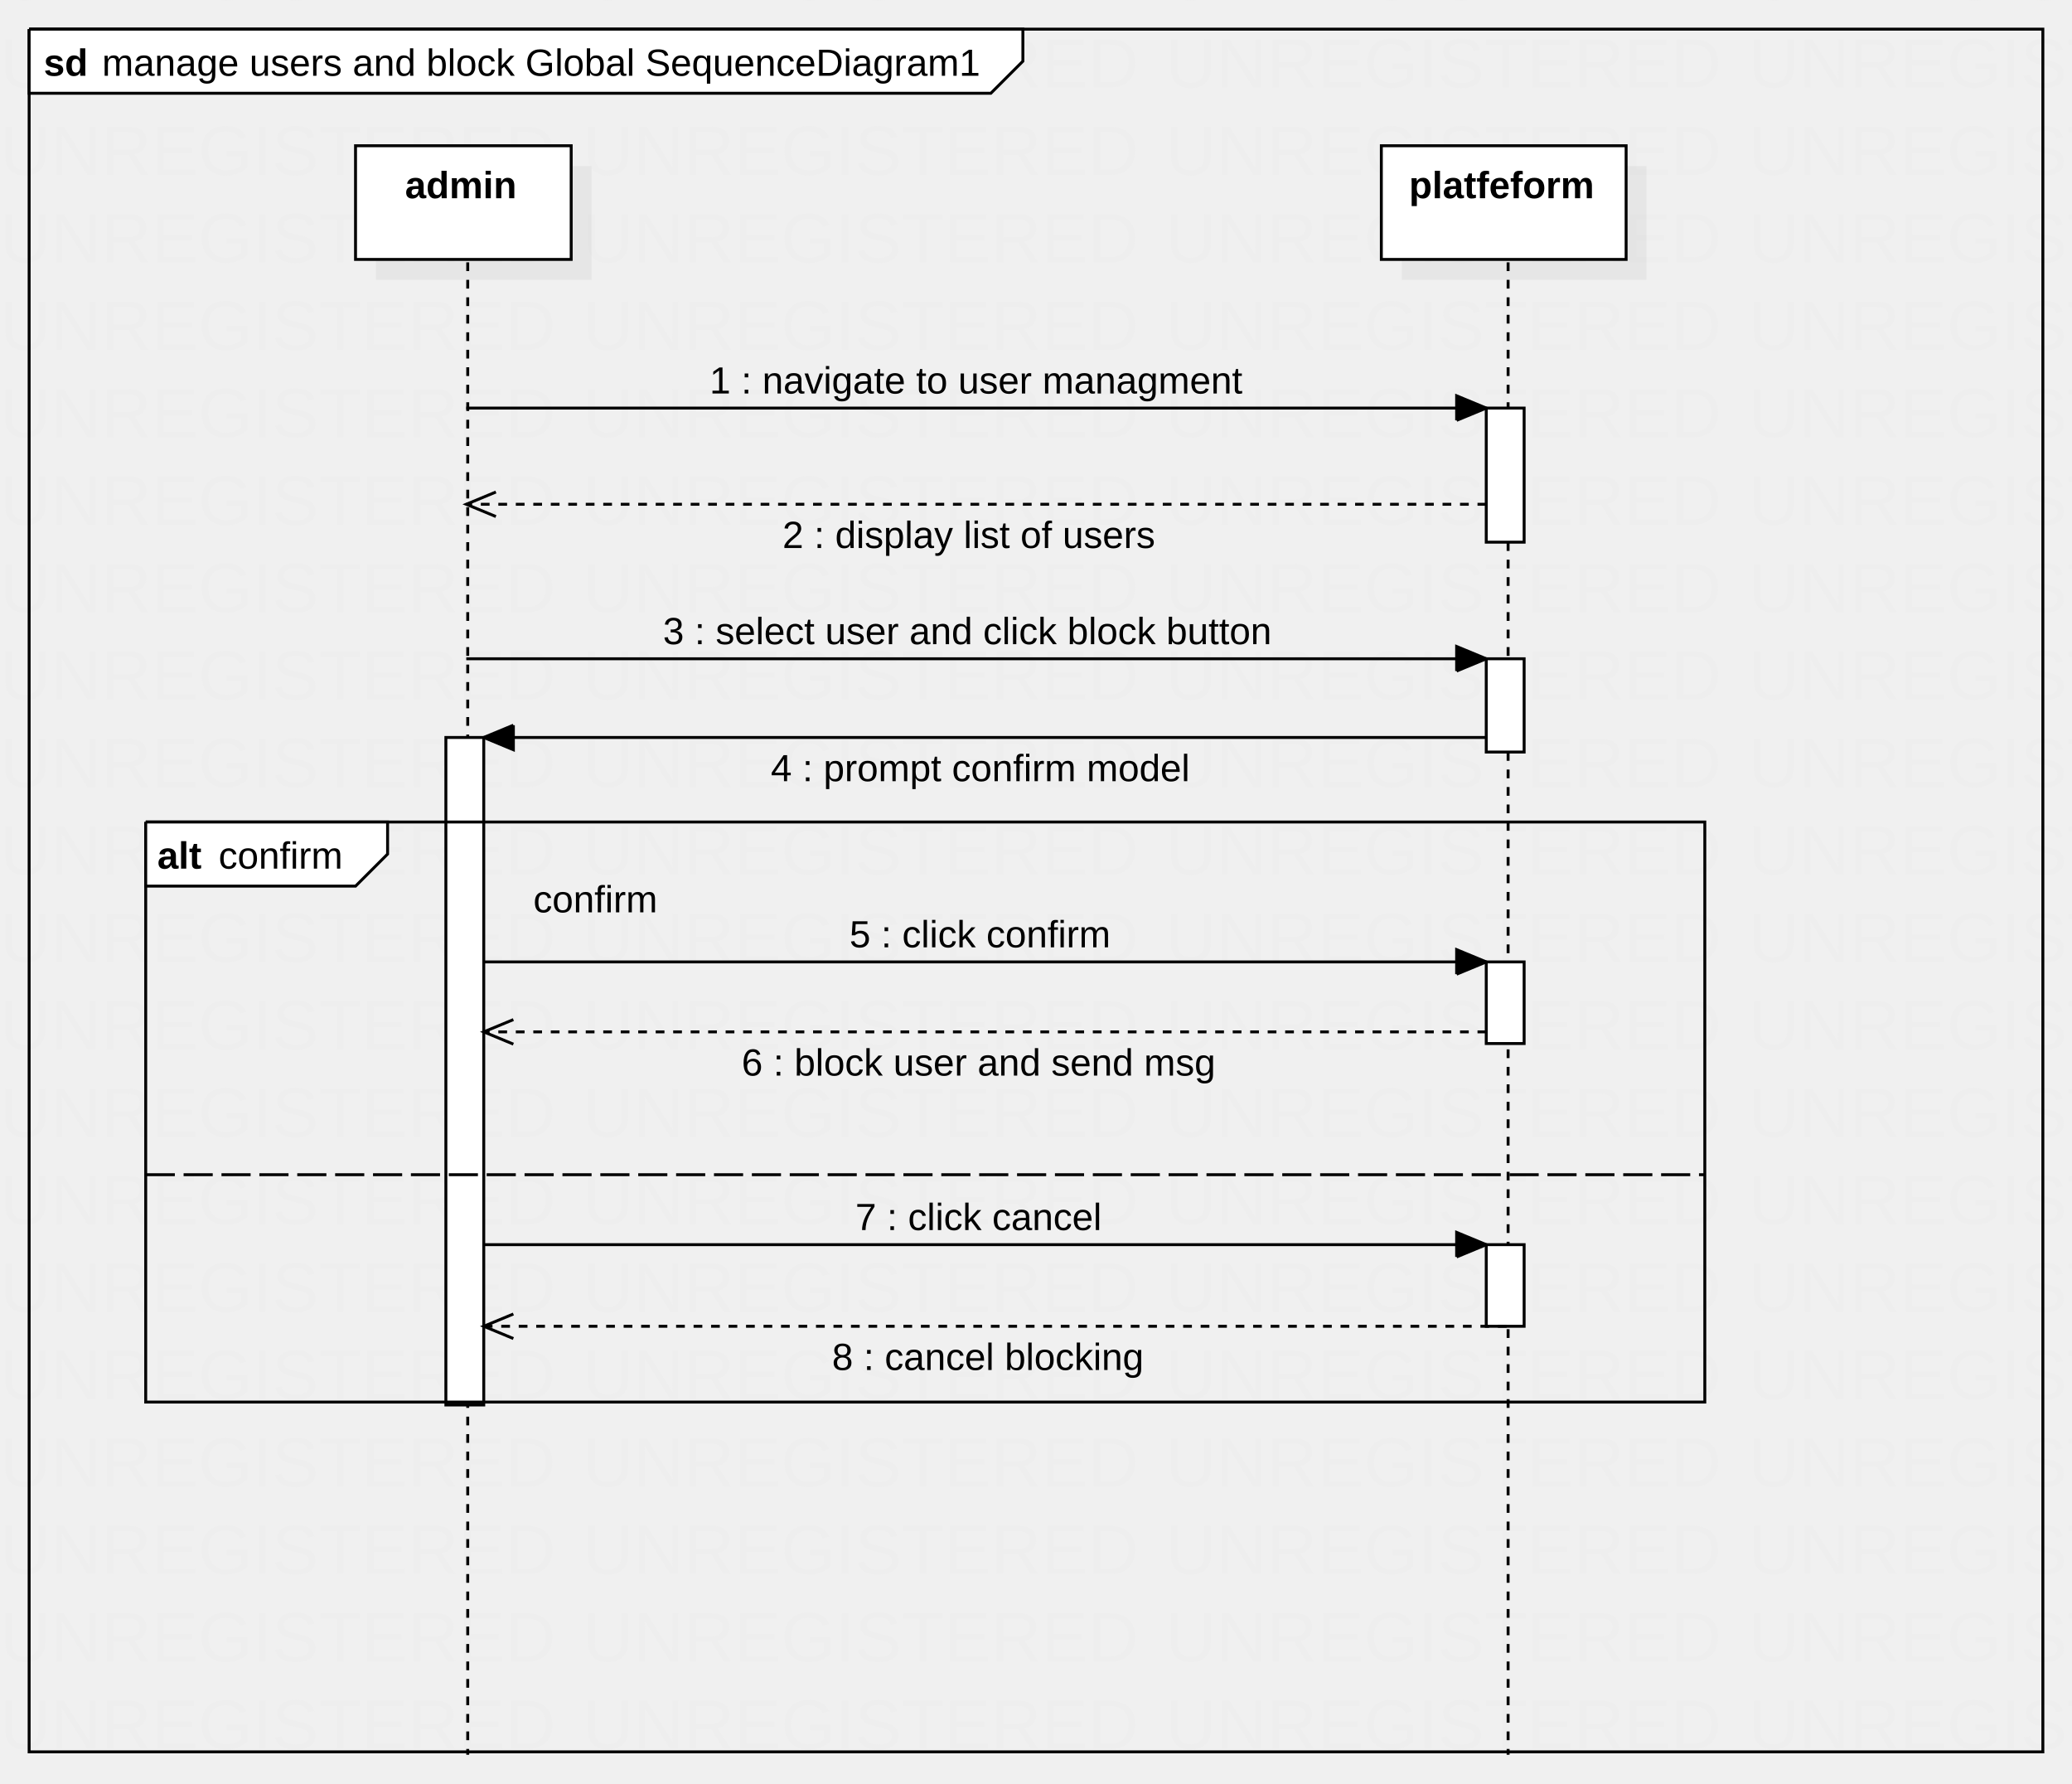
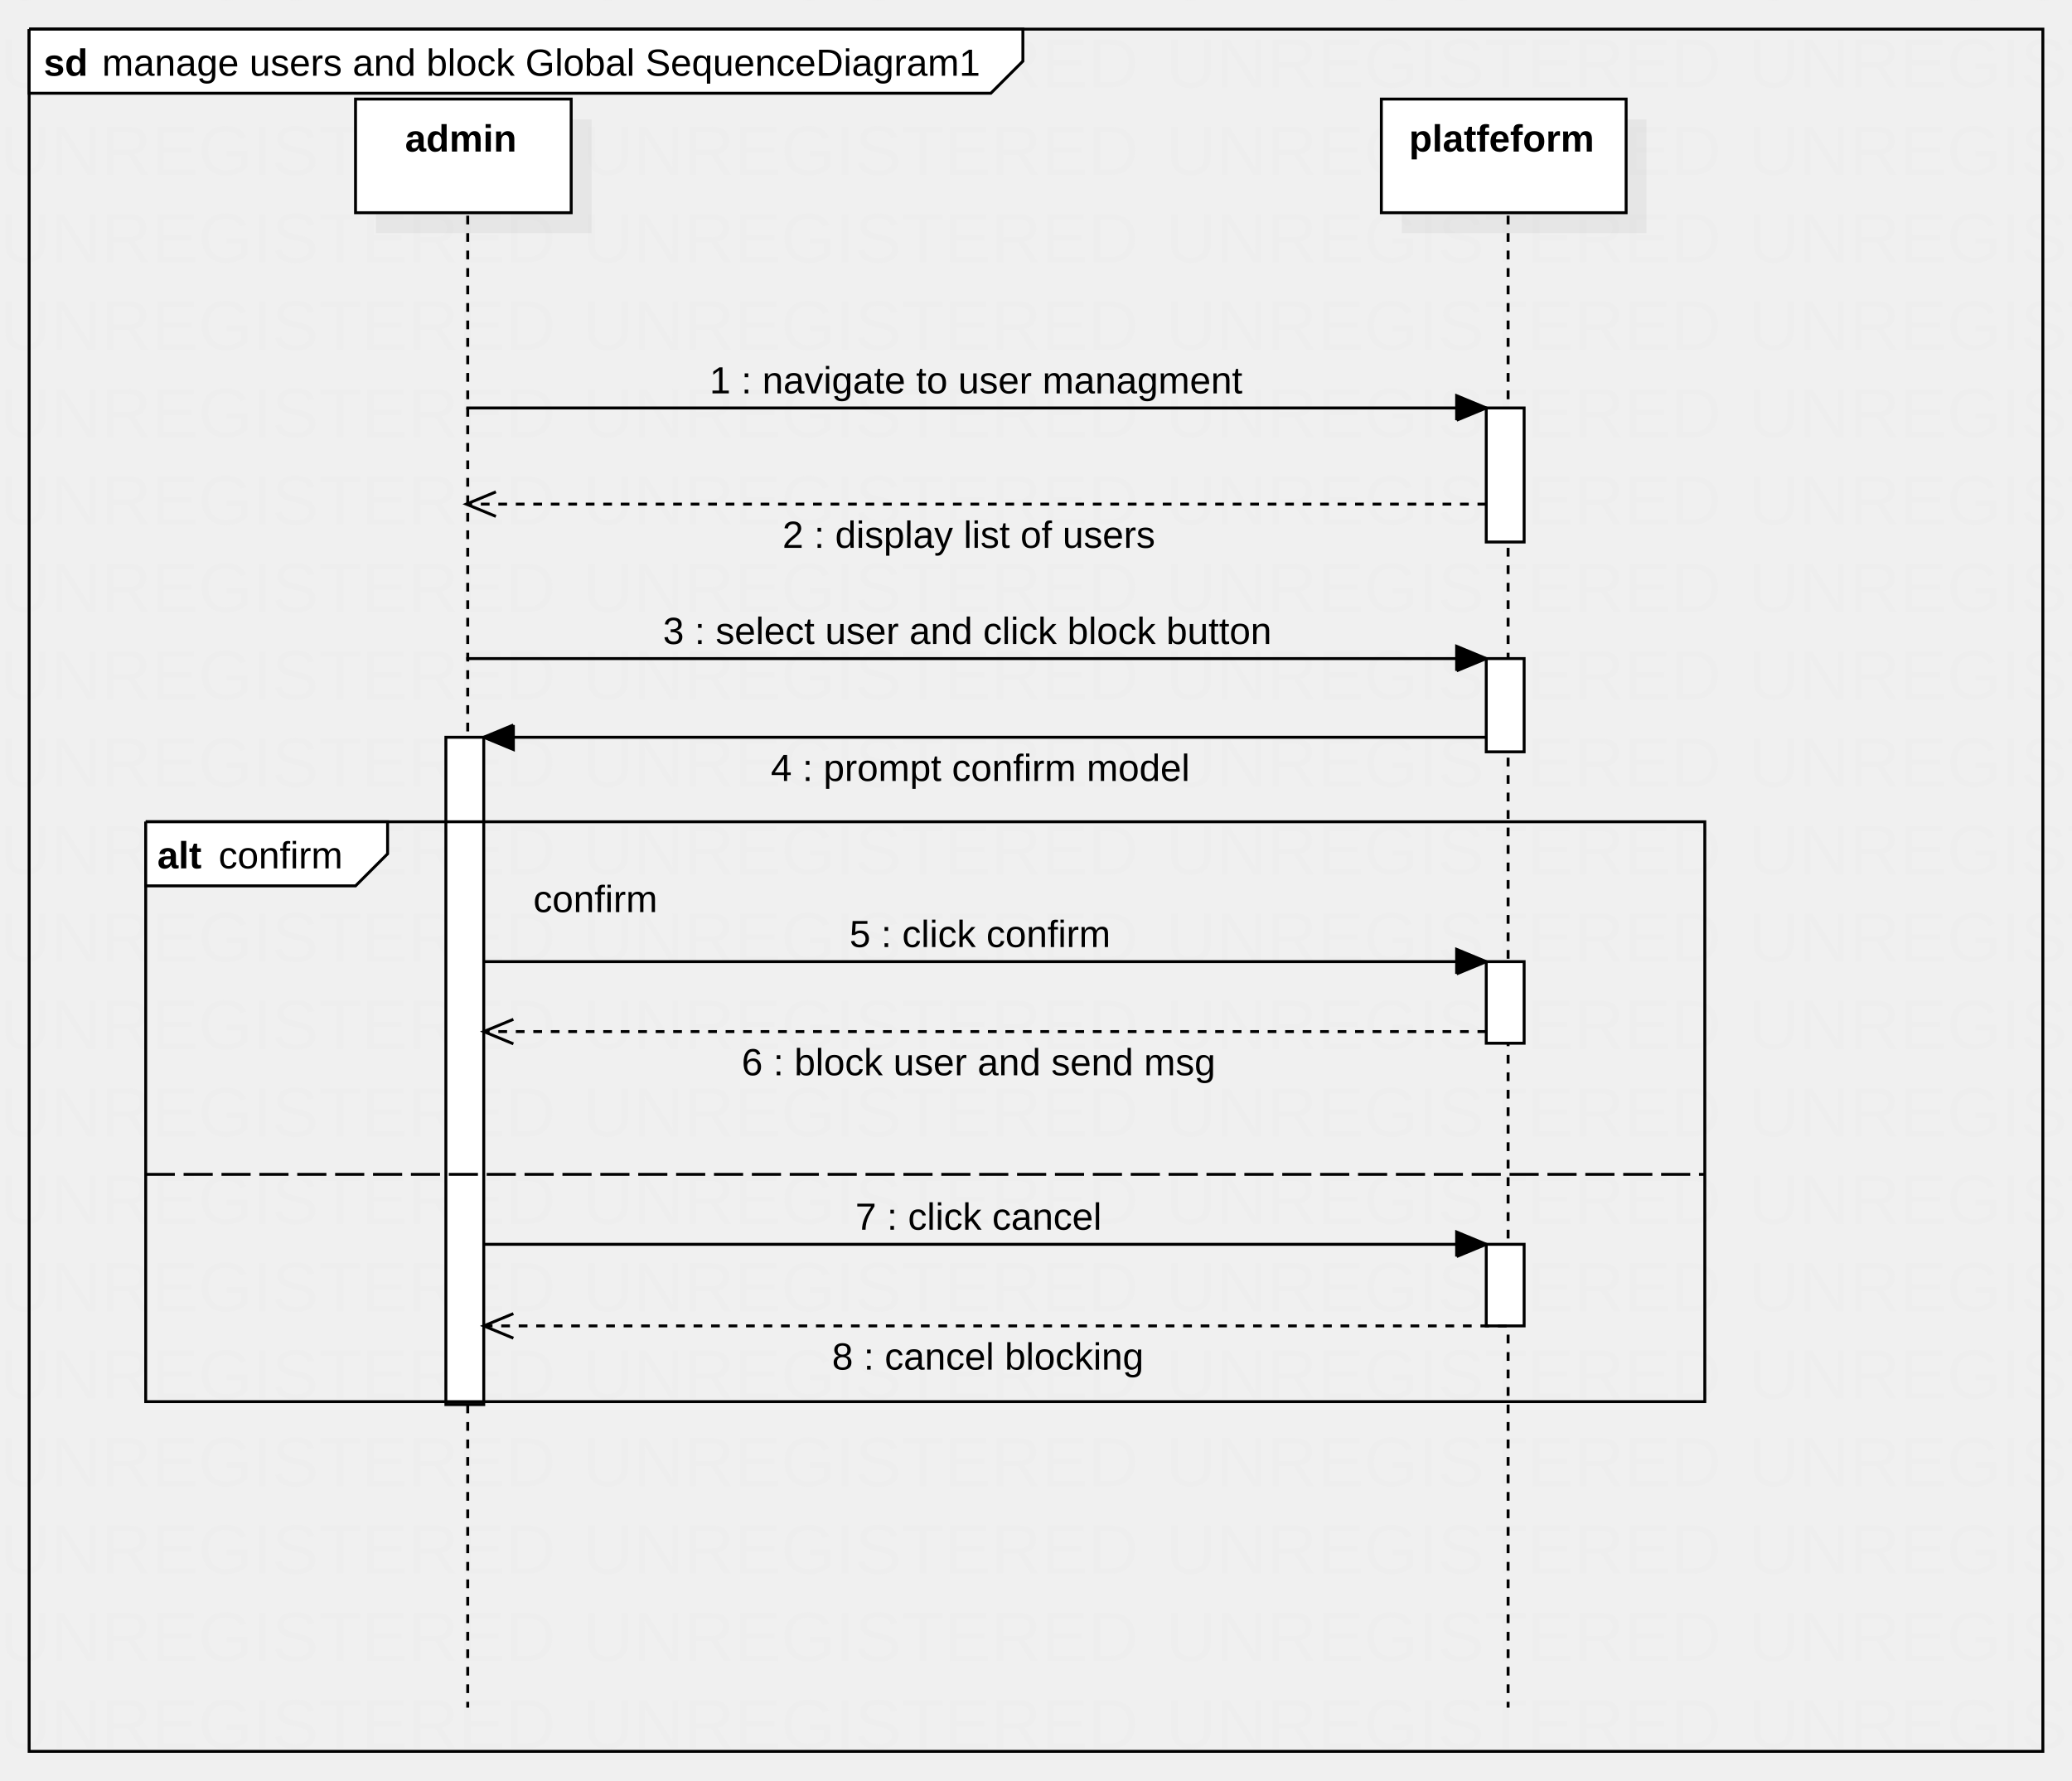
- <svg xmlns="http://www.w3.org/2000/svg" version="1.1" width="711" height="612">
+ <svg xmlns="http://www.w3.org/2000/svg" version="1.1" width="711" height="611">
  <defs />
  <g>
    <text fill="#eeeeee" stroke="none" font-family="Arial" font-size="24px" font-style="normal" font-weight="normal" text-decoration="none" x="0" y="0">UNREGISTERED</text>
    <text fill="#eeeeee" stroke="none" font-family="Arial" font-size="24px" font-style="normal" font-weight="normal" text-decoration="none" x="0" y="30">UNREGISTERED</text>
    <text fill="#eeeeee" stroke="none" font-family="Arial" font-size="24px" font-style="normal" font-weight="normal" text-decoration="none" x="0" y="60">UNREGISTERED</text>
    <text fill="#eeeeee" stroke="none" font-family="Arial" font-size="24px" font-style="normal" font-weight="normal" text-decoration="none" x="0" y="90">UNREGISTERED</text>
    <text fill="#eeeeee" stroke="none" font-family="Arial" font-size="24px" font-style="normal" font-weight="normal" text-decoration="none" x="0" y="120">UNREGISTERED</text>
    <text fill="#eeeeee" stroke="none" font-family="Arial" font-size="24px" font-style="normal" font-weight="normal" text-decoration="none" x="0" y="150">UNREGISTERED</text>
    <text fill="#eeeeee" stroke="none" font-family="Arial" font-size="24px" font-style="normal" font-weight="normal" text-decoration="none" x="0" y="180">UNREGISTERED</text>
    <text fill="#eeeeee" stroke="none" font-family="Arial" font-size="24px" font-style="normal" font-weight="normal" text-decoration="none" x="0" y="210">UNREGISTERED</text>
    <text fill="#eeeeee" stroke="none" font-family="Arial" font-size="24px" font-style="normal" font-weight="normal" text-decoration="none" x="0" y="240">UNREGISTERED</text>
    <text fill="#eeeeee" stroke="none" font-family="Arial" font-size="24px" font-style="normal" font-weight="normal" text-decoration="none" x="0" y="270">UNREGISTERED</text>
    <text fill="#eeeeee" stroke="none" font-family="Arial" font-size="24px" font-style="normal" font-weight="normal" text-decoration="none" x="0" y="300">UNREGISTERED</text>
    <text fill="#eeeeee" stroke="none" font-family="Arial" font-size="24px" font-style="normal" font-weight="normal" text-decoration="none" x="0" y="330">UNREGISTERED</text>
    <text fill="#eeeeee" stroke="none" font-family="Arial" font-size="24px" font-style="normal" font-weight="normal" text-decoration="none" x="0" y="360">UNREGISTERED</text>
    <text fill="#eeeeee" stroke="none" font-family="Arial" font-size="24px" font-style="normal" font-weight="normal" text-decoration="none" x="0" y="390">UNREGISTERED</text>
    <text fill="#eeeeee" stroke="none" font-family="Arial" font-size="24px" font-style="normal" font-weight="normal" text-decoration="none" x="0" y="420">UNREGISTERED</text>
    <text fill="#eeeeee" stroke="none" font-family="Arial" font-size="24px" font-style="normal" font-weight="normal" text-decoration="none" x="0" y="450">UNREGISTERED</text>
    <text fill="#eeeeee" stroke="none" font-family="Arial" font-size="24px" font-style="normal" font-weight="normal" text-decoration="none" x="0" y="480">UNREGISTERED</text>
    <text fill="#eeeeee" stroke="none" font-family="Arial" font-size="24px" font-style="normal" font-weight="normal" text-decoration="none" x="0" y="510">UNREGISTERED</text>
    <text fill="#eeeeee" stroke="none" font-family="Arial" font-size="24px" font-style="normal" font-weight="normal" text-decoration="none" x="0" y="540">UNREGISTERED</text>
    <text fill="#eeeeee" stroke="none" font-family="Arial" font-size="24px" font-style="normal" font-weight="normal" text-decoration="none" x="0" y="570">UNREGISTERED</text>
    <text fill="#eeeeee" stroke="none" font-family="Arial" font-size="24px" font-style="normal" font-weight="normal" text-decoration="none" x="0" y="600">UNREGISTERED</text>
    <text fill="#eeeeee" stroke="none" font-family="Arial" font-size="24px" font-style="normal" font-weight="normal" text-decoration="none" x="200" y="0">UNREGISTERED</text>
    <text fill="#eeeeee" stroke="none" font-family="Arial" font-size="24px" font-style="normal" font-weight="normal" text-decoration="none" x="200" y="30">UNREGISTERED</text>
    <text fill="#eeeeee" stroke="none" font-family="Arial" font-size="24px" font-style="normal" font-weight="normal" text-decoration="none" x="200" y="60">UNREGISTERED</text>
    <text fill="#eeeeee" stroke="none" font-family="Arial" font-size="24px" font-style="normal" font-weight="normal" text-decoration="none" x="200" y="90">UNREGISTERED</text>
    <text fill="#eeeeee" stroke="none" font-family="Arial" font-size="24px" font-style="normal" font-weight="normal" text-decoration="none" x="200" y="120">UNREGISTERED</text>
    <text fill="#eeeeee" stroke="none" font-family="Arial" font-size="24px" font-style="normal" font-weight="normal" text-decoration="none" x="200" y="150">UNREGISTERED</text>
    <text fill="#eeeeee" stroke="none" font-family="Arial" font-size="24px" font-style="normal" font-weight="normal" text-decoration="none" x="200" y="180">UNREGISTERED</text>
    <text fill="#eeeeee" stroke="none" font-family="Arial" font-size="24px" font-style="normal" font-weight="normal" text-decoration="none" x="200" y="210">UNREGISTERED</text>
    <text fill="#eeeeee" stroke="none" font-family="Arial" font-size="24px" font-style="normal" font-weight="normal" text-decoration="none" x="200" y="240">UNREGISTERED</text>
    <text fill="#eeeeee" stroke="none" font-family="Arial" font-size="24px" font-style="normal" font-weight="normal" text-decoration="none" x="200" y="270">UNREGISTERED</text>
    <text fill="#eeeeee" stroke="none" font-family="Arial" font-size="24px" font-style="normal" font-weight="normal" text-decoration="none" x="200" y="300">UNREGISTERED</text>
    <text fill="#eeeeee" stroke="none" font-family="Arial" font-size="24px" font-style="normal" font-weight="normal" text-decoration="none" x="200" y="330">UNREGISTERED</text>
    <text fill="#eeeeee" stroke="none" font-family="Arial" font-size="24px" font-style="normal" font-weight="normal" text-decoration="none" x="200" y="360">UNREGISTERED</text>
    <text fill="#eeeeee" stroke="none" font-family="Arial" font-size="24px" font-style="normal" font-weight="normal" text-decoration="none" x="200" y="390">UNREGISTERED</text>
    <text fill="#eeeeee" stroke="none" font-family="Arial" font-size="24px" font-style="normal" font-weight="normal" text-decoration="none" x="200" y="420">UNREGISTERED</text>
    <text fill="#eeeeee" stroke="none" font-family="Arial" font-size="24px" font-style="normal" font-weight="normal" text-decoration="none" x="200" y="450">UNREGISTERED</text>
    <text fill="#eeeeee" stroke="none" font-family="Arial" font-size="24px" font-style="normal" font-weight="normal" text-decoration="none" x="200" y="480">UNREGISTERED</text>
    <text fill="#eeeeee" stroke="none" font-family="Arial" font-size="24px" font-style="normal" font-weight="normal" text-decoration="none" x="200" y="510">UNREGISTERED</text>
    <text fill="#eeeeee" stroke="none" font-family="Arial" font-size="24px" font-style="normal" font-weight="normal" text-decoration="none" x="200" y="540">UNREGISTERED</text>
    <text fill="#eeeeee" stroke="none" font-family="Arial" font-size="24px" font-style="normal" font-weight="normal" text-decoration="none" x="200" y="570">UNREGISTERED</text>
    <text fill="#eeeeee" stroke="none" font-family="Arial" font-size="24px" font-style="normal" font-weight="normal" text-decoration="none" x="200" y="600">UNREGISTERED</text>
    <text fill="#eeeeee" stroke="none" font-family="Arial" font-size="24px" font-style="normal" font-weight="normal" text-decoration="none" x="400" y="0">UNREGISTERED</text>
    <text fill="#eeeeee" stroke="none" font-family="Arial" font-size="24px" font-style="normal" font-weight="normal" text-decoration="none" x="400" y="30">UNREGISTERED</text>
    <text fill="#eeeeee" stroke="none" font-family="Arial" font-size="24px" font-style="normal" font-weight="normal" text-decoration="none" x="400" y="60">UNREGISTERED</text>
    <text fill="#eeeeee" stroke="none" font-family="Arial" font-size="24px" font-style="normal" font-weight="normal" text-decoration="none" x="400" y="90">UNREGISTERED</text>
    <text fill="#eeeeee" stroke="none" font-family="Arial" font-size="24px" font-style="normal" font-weight="normal" text-decoration="none" x="400" y="120">UNREGISTERED</text>
    <text fill="#eeeeee" stroke="none" font-family="Arial" font-size="24px" font-style="normal" font-weight="normal" text-decoration="none" x="400" y="150">UNREGISTERED</text>
    <text fill="#eeeeee" stroke="none" font-family="Arial" font-size="24px" font-style="normal" font-weight="normal" text-decoration="none" x="400" y="180">UNREGISTERED</text>
    <text fill="#eeeeee" stroke="none" font-family="Arial" font-size="24px" font-style="normal" font-weight="normal" text-decoration="none" x="400" y="210">UNREGISTERED</text>
    <text fill="#eeeeee" stroke="none" font-family="Arial" font-size="24px" font-style="normal" font-weight="normal" text-decoration="none" x="400" y="240">UNREGISTERED</text>
    <text fill="#eeeeee" stroke="none" font-family="Arial" font-size="24px" font-style="normal" font-weight="normal" text-decoration="none" x="400" y="270">UNREGISTERED</text>
    <text fill="#eeeeee" stroke="none" font-family="Arial" font-size="24px" font-style="normal" font-weight="normal" text-decoration="none" x="400" y="300">UNREGISTERED</text>
    <text fill="#eeeeee" stroke="none" font-family="Arial" font-size="24px" font-style="normal" font-weight="normal" text-decoration="none" x="400" y="330">UNREGISTERED</text>
    <text fill="#eeeeee" stroke="none" font-family="Arial" font-size="24px" font-style="normal" font-weight="normal" text-decoration="none" x="400" y="360">UNREGISTERED</text>
    <text fill="#eeeeee" stroke="none" font-family="Arial" font-size="24px" font-style="normal" font-weight="normal" text-decoration="none" x="400" y="390">UNREGISTERED</text>
    <text fill="#eeeeee" stroke="none" font-family="Arial" font-size="24px" font-style="normal" font-weight="normal" text-decoration="none" x="400" y="420">UNREGISTERED</text>
    <text fill="#eeeeee" stroke="none" font-family="Arial" font-size="24px" font-style="normal" font-weight="normal" text-decoration="none" x="400" y="450">UNREGISTERED</text>
    <text fill="#eeeeee" stroke="none" font-family="Arial" font-size="24px" font-style="normal" font-weight="normal" text-decoration="none" x="400" y="480">UNREGISTERED</text>
    <text fill="#eeeeee" stroke="none" font-family="Arial" font-size="24px" font-style="normal" font-weight="normal" text-decoration="none" x="400" y="510">UNREGISTERED</text>
    <text fill="#eeeeee" stroke="none" font-family="Arial" font-size="24px" font-style="normal" font-weight="normal" text-decoration="none" x="400" y="540">UNREGISTERED</text>
    <text fill="#eeeeee" stroke="none" font-family="Arial" font-size="24px" font-style="normal" font-weight="normal" text-decoration="none" x="400" y="570">UNREGISTERED</text>
    <text fill="#eeeeee" stroke="none" font-family="Arial" font-size="24px" font-style="normal" font-weight="normal" text-decoration="none" x="400" y="600">UNREGISTERED</text>
    <text fill="#eeeeee" stroke="none" font-family="Arial" font-size="24px" font-style="normal" font-weight="normal" text-decoration="none" x="600" y="0">UNREGISTERED</text>
    <text fill="#eeeeee" stroke="none" font-family="Arial" font-size="24px" font-style="normal" font-weight="normal" text-decoration="none" x="600" y="30">UNREGISTERED</text>
    <text fill="#eeeeee" stroke="none" font-family="Arial" font-size="24px" font-style="normal" font-weight="normal" text-decoration="none" x="600" y="60">UNREGISTERED</text>
    <text fill="#eeeeee" stroke="none" font-family="Arial" font-size="24px" font-style="normal" font-weight="normal" text-decoration="none" x="600" y="90">UNREGISTERED</text>
    <text fill="#eeeeee" stroke="none" font-family="Arial" font-size="24px" font-style="normal" font-weight="normal" text-decoration="none" x="600" y="120">UNREGISTERED</text>
    <text fill="#eeeeee" stroke="none" font-family="Arial" font-size="24px" font-style="normal" font-weight="normal" text-decoration="none" x="600" y="150">UNREGISTERED</text>
    <text fill="#eeeeee" stroke="none" font-family="Arial" font-size="24px" font-style="normal" font-weight="normal" text-decoration="none" x="600" y="180">UNREGISTERED</text>
    <text fill="#eeeeee" stroke="none" font-family="Arial" font-size="24px" font-style="normal" font-weight="normal" text-decoration="none" x="600" y="210">UNREGISTERED</text>
    <text fill="#eeeeee" stroke="none" font-family="Arial" font-size="24px" font-style="normal" font-weight="normal" text-decoration="none" x="600" y="240">UNREGISTERED</text>
    <text fill="#eeeeee" stroke="none" font-family="Arial" font-size="24px" font-style="normal" font-weight="normal" text-decoration="none" x="600" y="270">UNREGISTERED</text>
    <text fill="#eeeeee" stroke="none" font-family="Arial" font-size="24px" font-style="normal" font-weight="normal" text-decoration="none" x="600" y="300">UNREGISTERED</text>
    <text fill="#eeeeee" stroke="none" font-family="Arial" font-size="24px" font-style="normal" font-weight="normal" text-decoration="none" x="600" y="330">UNREGISTERED</text>
    <text fill="#eeeeee" stroke="none" font-family="Arial" font-size="24px" font-style="normal" font-weight="normal" text-decoration="none" x="600" y="360">UNREGISTERED</text>
    <text fill="#eeeeee" stroke="none" font-family="Arial" font-size="24px" font-style="normal" font-weight="normal" text-decoration="none" x="600" y="390">UNREGISTERED</text>
    <text fill="#eeeeee" stroke="none" font-family="Arial" font-size="24px" font-style="normal" font-weight="normal" text-decoration="none" x="600" y="420">UNREGISTERED</text>
    <text fill="#eeeeee" stroke="none" font-family="Arial" font-size="24px" font-style="normal" font-weight="normal" text-decoration="none" x="600" y="450">UNREGISTERED</text>
    <text fill="#eeeeee" stroke="none" font-family="Arial" font-size="24px" font-style="normal" font-weight="normal" text-decoration="none" x="600" y="480">UNREGISTERED</text>
    <text fill="#eeeeee" stroke="none" font-family="Arial" font-size="24px" font-style="normal" font-weight="normal" text-decoration="none" x="600" y="510">UNREGISTERED</text>
    <text fill="#eeeeee" stroke="none" font-family="Arial" font-size="24px" font-style="normal" font-weight="normal" text-decoration="none" x="600" y="540">UNREGISTERED</text>
    <text fill="#eeeeee" stroke="none" font-family="Arial" font-size="24px" font-style="normal" font-weight="normal" text-decoration="none" x="600" y="570">UNREGISTERED</text>
    <text fill="#eeeeee" stroke="none" font-family="Arial" font-size="24px" font-style="normal" font-weight="normal" text-decoration="none" x="600" y="600">UNREGISTERED</text>
-     <g transform="translate(2,10) scale(1,1)">
-       <path fill="none" stroke="#000000" d="M 8 0 L 699 0 L 699 591 L 8 591 L 8 0" stroke-miterlimit="10" />
-     </g>
-     <g transform="translate(2,10) scale(1,1)">
-       <path fill="#ffffff" stroke="none" d="M 8 0 L 8 22 L 338 22 L 349 11 L 349 0 L 8 0" />
-     </g>
-     <g transform="translate(2,10) scale(1,1)">
-       <path fill="none" stroke="#000000" d="M 8 0 L 8 22 L 338 22 L 349 11 L 349 0 L 8 0 L 8 0" stroke-miterlimit="10" />
-     </g>
-     <g transform="translate(2,10) scale(1,1)">
-       <g>
-         <path fill="none" stroke="none" />
-         <text fill="#000000" stroke="none" font-family="Arial" font-size="13px" font-style="normal" font-weight="normal" text-decoration="none" x="33" y="16">manage users and block Global SequenceDiagram1</text>
-       </g>
-     </g>
-     <g transform="translate(2,10) scale(1,1)">
-       <g>
-         <path fill="none" stroke="none" />
-         <text fill="#000000" stroke="none" font-family="Arial" font-size="13px" font-style="normal" font-weight="bold" text-decoration="none" x="13" y="16">sd</text>
-       </g>
-     </g>
-     <g transform="translate(2,10) scale(1,1)">
-       <rect fill="#C0C0C0" stroke="none" x="127" y="47" width="74" height="39" opacity="0.2" />
-     </g>
-     <g transform="translate(2,10) scale(1,1)">
-       <rect fill="#ffffff" stroke="none" x="120" y="40" width="74" height="39" />
-     </g>
-     <g transform="translate(2,10) scale(1,1)">
-       <path fill="none" stroke="#000000" d="M 120 40 L 194 40 L 194 79 L 120 79 L 120 40 Z Z" stroke-miterlimit="10" />
-     </g>
-     <g transform="translate(2,10) scale(1,1)">
-       <g>
-         <path fill="none" stroke="none" />
-         <text fill="#000000" stroke="none" font-family="Arial" font-size="13px" font-style="normal" font-weight="bold" text-decoration="none" x="137" y="58">admin</text>
-       </g>
-     </g>
-     <g transform="translate(2,10) scale(1,1)">
-       <path fill="none" stroke="#000000" d="M 158.5 80 L 158.5 592" stroke-miterlimit="10" stroke-dasharray="3" />
-     </g>
-     <g transform="translate(2,10) scale(1,1)">
-       <rect fill="#C0C0C0" stroke="none" x="479" y="47" width="84" height="39" opacity="0.2" />
-     </g>
-     <g transform="translate(2,10) scale(1,1)">
-       <rect fill="#ffffff" stroke="none" x="472" y="40" width="84" height="39" />
-     </g>
-     <g transform="translate(2,10) scale(1,1)">
-       <path fill="none" stroke="#000000" d="M 472 40 L 556 40 L 556 79 L 472 79 L 472 40 Z Z" stroke-miterlimit="10" />
-     </g>
-     <g transform="translate(2,10) scale(1,1)">
-       <g>
-         <path fill="none" stroke="none" />
-         <text fill="#000000" stroke="none" font-family="Arial" font-size="13px" font-style="normal" font-weight="bold" text-decoration="none" x="481.5" y="58">platfeform</text>
-       </g>
-     </g>
-     <g transform="translate(2,10) scale(1,1)">
-       <path fill="none" stroke="#000000" d="M 515.5 80 L 515.5 592" stroke-miterlimit="10" stroke-dasharray="3" />
-     </g>
-     <g transform="translate(2,10) scale(1,1)">
-       <g>
-         <path fill="none" stroke="none" />
-         <text fill="#000000" stroke="none" font-family="Arial" font-size="13px" font-style="normal" font-weight="normal" text-decoration="none" x="181" y="303">confirm</text>
-       </g>
-     </g>
-     <g transform="translate(2,10) scale(1,1)">
-       <path fill="none" stroke="#000000" d="M 158 130 L 508 130" stroke-miterlimit="10" />
-     </g>
-     <g transform="translate(2,10) scale(1,1)">
-       <path fill="#000000" stroke="none" d="M 497.837 134.21 L 508 130 L 497.837 125.79" />
-     </g>
-     <g transform="translate(2,10) scale(1,1)">
-       <path fill="none" stroke="#000000" d="M 497.837 134.21 L 508 130 L 497.837 125.79 L 497.837 134.21" stroke-miterlimit="10" />
-     </g>
-     <g transform="translate(2,10) scale(1,1)">
-       <g>
-         <path fill="none" stroke="none" />
-         <text fill="#000000" stroke="none" font-family="Arial" font-size="13px" font-style="normal" font-weight="normal" text-decoration="none" x="241.5" y="125">1 : navigate to user managment</text>
-       </g>
-     </g>
-     <g transform="translate(2,10) scale(1,1)">
-       <rect fill="#ffffff" stroke="none" x="508" y="130" width="13" height="46" />
-     </g>
-     <g transform="translate(2,10) scale(1,1)">
-       <path fill="none" stroke="#000000" d="M 508 130 L 521 130 L 521 176 L 508 176 L 508 130 Z Z" stroke-miterlimit="10" />
-     </g>
-     <g transform="translate(2,10) scale(1,1)">
-       <path fill="none" stroke="#000000" d="M 508 163 L 158 163" stroke-miterlimit="10" stroke-dasharray="3" />
-     </g>
-     <g transform="translate(2,10) scale(1,1)">
-       <path fill="none" stroke="#000000" d="M 168.163 158.79 L 158 163 L 168.163 167.21" stroke-miterlimit="10" />
-     </g>
-     <g transform="translate(2,10) scale(1,1)">
-       <g>
-         <path fill="none" stroke="none" />
-         <text fill="#000000" stroke="none" font-family="Arial" font-size="13px" font-style="normal" font-weight="normal" text-decoration="none" x="266.5" y="178">2 : display list of users</text>
-       </g>
-     </g>
-     <g transform="translate(2,10) scale(1,1)">
-       <path fill="none" stroke="#000000" d="M 158 216 L 508 216" stroke-miterlimit="10" />
-     </g>
-     <g transform="translate(2,10) scale(1,1)">
-       <path fill="#000000" stroke="none" d="M 497.837 220.21 L 508 216 L 497.837 211.79" />
-     </g>
-     <g transform="translate(2,10) scale(1,1)">
-       <path fill="none" stroke="#000000" d="M 497.837 220.21 L 508 216 L 497.837 211.79 L 497.837 220.21" stroke-miterlimit="10" />
-     </g>
-     <g transform="translate(2,10) scale(1,1)">
-       <g>
-         <path fill="none" stroke="none" />
-         <text fill="#000000" stroke="none" font-family="Arial" font-size="13px" font-style="normal" font-weight="normal" text-decoration="none" x="225.5" y="211">3 : select user and click block button</text>
-       </g>
-     </g>
-     <g transform="translate(2,10) scale(1,1)">
-       <rect fill="#ffffff" stroke="none" x="508" y="216" width="13" height="32" />
-     </g>
-     <g transform="translate(2,10) scale(1,1)">
-       <path fill="none" stroke="#000000" d="M 508 216 L 521 216 L 521 248 L 508 248 L 508 216 Z Z" stroke-miterlimit="10" />
-     </g>
-     <g transform="translate(2,10) scale(1,1)">
-       <path fill="none" stroke="#000000" d="M 508 243 L 164 243" stroke-miterlimit="10" />
-     </g>
-     <g transform="translate(2,10) scale(1,1)">
-       <path fill="#000000" stroke="none" d="M 174.163 238.79 L 164 243 L 174.163 247.21" />
-     </g>
-     <g transform="translate(2,10) scale(1,1)">
-       <path fill="none" stroke="#000000" d="M 174.163 238.79 L 164 243 L 174.163 247.21 L 174.163 238.79" stroke-miterlimit="10" />
-     </g>
-     <g transform="translate(2,10) scale(1,1)">
-       <g>
-         <path fill="none" stroke="none" />
-         <text fill="#000000" stroke="none" font-family="Arial" font-size="13px" font-style="normal" font-weight="normal" text-decoration="none" x="262.5" y="258">4 : prompt confirm model</text>
-       </g>
-     </g>
-     <g transform="translate(2,10) scale(1,1)">
-       <rect fill="#ffffff" stroke="none" x="151" y="243" width="13" height="229" />
-     </g>
-     <g transform="translate(2,10) scale(1,1)">
-       <path fill="none" stroke="#000000" d="M 151 243 L 164 243 L 164 472 L 151 472 L 151 243 Z Z" stroke-miterlimit="10" />
-     </g>
-     <g transform="translate(2,10) scale(1,1)">
-       <path fill="none" stroke="#000000" d="M 164 320 L 508 320" stroke-miterlimit="10" />
-     </g>
-     <g transform="translate(2,10) scale(1,1)">
-       <path fill="#000000" stroke="none" d="M 497.837 324.21 L 508 320 L 497.837 315.79" />
-     </g>
-     <g transform="translate(2,10) scale(1,1)">
-       <path fill="none" stroke="#000000" d="M 497.837 324.21 L 508 320 L 497.837 315.79 L 497.837 324.21" stroke-miterlimit="10" />
-     </g>
-     <g transform="translate(2,10) scale(1,1)">
-       <g>
-         <path fill="none" stroke="none" />
-         <text fill="#000000" stroke="none" font-family="Arial" font-size="13px" font-style="normal" font-weight="normal" text-decoration="none" x="289.5" y="315">5 : click confirm</text>
-       </g>
-     </g>
-     <g transform="translate(2,10) scale(1,1)">
-       <rect fill="#ffffff" stroke="none" x="508" y="320" width="13" height="28" />
-     </g>
-     <g transform="translate(2,10) scale(1,1)">
-       <path fill="none" stroke="#000000" d="M 508 320 L 521 320 L 521 348 L 508 348 L 508 320 Z Z" stroke-miterlimit="10" />
-     </g>
-     <g transform="translate(2,10) scale(1,1)">
-       <path fill="none" stroke="#000000" d="M 508 344 L 164 344" stroke-miterlimit="10" stroke-dasharray="3" />
-     </g>
-     <g transform="translate(2,10) scale(1,1)">
-       <path fill="none" stroke="#000000" d="M 174.163 339.79 L 164 344 L 174.163 348.21" stroke-miterlimit="10" />
-     </g>
-     <g transform="translate(2,10) scale(1,1)">
-       <g>
-         <path fill="none" stroke="none" />
-         <text fill="#000000" stroke="none" font-family="Arial" font-size="13px" font-style="normal" font-weight="normal" text-decoration="none" x="252.5" y="359">6 : block user and send msg</text>
-       </g>
-     </g>
-     <g transform="translate(2,10) scale(1,1)">
-       <path fill="none" stroke="#000000" d="M 164 417 L 508 417" stroke-miterlimit="10" />
-     </g>
-     <g transform="translate(2,10) scale(1,1)">
-       <path fill="#000000" stroke="none" d="M 497.837 421.21 L 508 417 L 497.837 412.79" />
-     </g>
-     <g transform="translate(2,10) scale(1,1)">
-       <path fill="none" stroke="#000000" d="M 497.837 421.21 L 508 417 L 497.837 412.79 L 497.837 421.21" stroke-miterlimit="10" />
-     </g>
-     <g transform="translate(2,10) scale(1,1)">
-       <g>
-         <path fill="none" stroke="none" />
-         <text fill="#000000" stroke="none" font-family="Arial" font-size="13px" font-style="normal" font-weight="normal" text-decoration="none" x="291.5" y="412">7 : click cancel</text>
-       </g>
-     </g>
-     <g transform="translate(2,10) scale(1,1)">
-       <rect fill="#ffffff" stroke="none" x="508" y="417" width="13" height="28" />
-     </g>
-     <g transform="translate(2,10) scale(1,1)">
-       <path fill="none" stroke="#000000" d="M 508 417 L 521 417 L 521 445 L 508 445 L 508 417 Z Z" stroke-miterlimit="10" />
-     </g>
-     <g transform="translate(2,10) scale(1,1)">
-       <path fill="none" stroke="#000000" d="M 515 445 L 164 445" stroke-miterlimit="10" stroke-dasharray="3" />
-     </g>
-     <g transform="translate(2,10) scale(1,1)">
-       <path fill="none" stroke="#000000" d="M 174.163 440.79 L 164 445 L 174.163 449.21" stroke-miterlimit="10" />
-     </g>
-     <g transform="translate(2,10) scale(1,1)">
-       <g>
-         <path fill="none" stroke="none" />
-         <text fill="#000000" stroke="none" font-family="Arial" font-size="13px" font-style="normal" font-weight="normal" text-decoration="none" x="283.5" y="460">8 : cancel blocking</text>
-       </g>
-     </g>
-     <g transform="translate(2,10) scale(1,1)">
-       <path fill="none" stroke="#000000" d="M 48 272 L 583 272 L 583 471 L 48 471 L 48 272" stroke-miterlimit="10" />
-     </g>
-     <g transform="translate(2,10) scale(1,1)">
-       <path fill="#ffffff" stroke="none" d="M 48 272 L 48 294 L 120 294 L 131 283 L 131 272 L 48 272" />
-     </g>
-     <g transform="translate(2,10) scale(1,1)">
-       <path fill="none" stroke="#000000" d="M 48 272 L 48 294 L 120 294 L 131 283 L 131 272 L 48 272 L 48 272" stroke-miterlimit="10" />
-     </g>
-     <g transform="translate(2,10) scale(1,1)">
-       <g>
-         <path fill="none" stroke="none" />
-         <text fill="#000000" stroke="none" font-family="Arial" font-size="13px" font-style="normal" font-weight="normal" text-decoration="none" x="73" y="288">confirm</text>
-       </g>
-     </g>
-     <g transform="translate(2,10) scale(1,1)">
-       <g>
-         <path fill="none" stroke="none" />
-         <text fill="#000000" stroke="none" font-family="Arial" font-size="13px" font-style="normal" font-weight="bold" text-decoration="none" x="52" y="288">alt</text>
-       </g>
-     </g>
-     <g transform="translate(2,10) scale(1,1)">
-       <path fill="none" stroke="#000000" d="M 48 393 L 583 393" stroke-miterlimit="10" stroke-dasharray="10,3" />
+     <g transform="translate(-14,-6) scale(1,1)">
+       <path fill="none" stroke="#000000" d="M 24 16 L 715 16 L 715 607 L 24 607 L 24 16" stroke-miterlimit="10" />
+     </g>
+     <g transform="translate(-14,-6) scale(1,1)">
+       <path fill="#ffffff" stroke="none" d="M 24 16 L 24 38 L 354 38 L 365 27 L 365 16 L 24 16" />
+     </g>
+     <g transform="translate(-14,-6) scale(1,1)">
+       <path fill="none" stroke="#000000" d="M 24 16 L 24 38 L 354 38 L 365 27 L 365 16 L 24 16 L 24 16" stroke-miterlimit="10" />
+     </g>
+     <g transform="translate(-14,-6) scale(1,1)">
+       <g>
+         <path fill="none" stroke="none" />
+         <text fill="#000000" stroke="none" font-family="Arial" font-size="13px" font-style="normal" font-weight="normal" text-decoration="none" x="49" y="32">manage users and block Global SequenceDiagram1</text>
+       </g>
+     </g>
+     <g transform="translate(-14,-6) scale(1,1)">
+       <g>
+         <path fill="none" stroke="none" />
+         <text fill="#000000" stroke="none" font-family="Arial" font-size="13px" font-style="normal" font-weight="bold" text-decoration="none" x="29" y="32">sd</text>
+       </g>
+     </g>
+     <g transform="translate(-14,-6) scale(1,1)">
+       <rect fill="#C0C0C0" stroke="none" x="143" y="47" width="74" height="39" opacity="0.2" />
+     </g>
+     <g transform="translate(-14,-6) scale(1,1)">
+       <rect fill="#ffffff" stroke="none" x="136" y="40" width="74" height="39" />
+     </g>
+     <g transform="translate(-14,-6) scale(1,1)">
+       <path fill="none" stroke="#000000" d="M 136 40 L 210 40 L 210 79 L 136 79 L 136 40 Z Z" stroke-miterlimit="10" />
+     </g>
+     <g transform="translate(-14,-6) scale(1,1)">
+       <g>
+         <path fill="none" stroke="none" />
+         <text fill="#000000" stroke="none" font-family="Arial" font-size="13px" font-style="normal" font-weight="bold" text-decoration="none" x="153" y="58">admin</text>
+       </g>
+     </g>
+     <g transform="translate(-14,-6) scale(1,1)">
+       <path fill="none" stroke="#000000" d="M 174.5 80 L 174.5 592" stroke-miterlimit="10" stroke-dasharray="3" />
+     </g>
+     <g transform="translate(-14,-6) scale(1,1)">
+       <rect fill="#C0C0C0" stroke="none" x="495" y="47" width="84" height="39" opacity="0.2" />
+     </g>
+     <g transform="translate(-14,-6) scale(1,1)">
+       <rect fill="#ffffff" stroke="none" x="488" y="40" width="84" height="39" />
+     </g>
+     <g transform="translate(-14,-6) scale(1,1)">
+       <path fill="none" stroke="#000000" d="M 488 40 L 572 40 L 572 79 L 488 79 L 488 40 Z Z" stroke-miterlimit="10" />
+     </g>
+     <g transform="translate(-14,-6) scale(1,1)">
+       <g>
+         <path fill="none" stroke="none" />
+         <text fill="#000000" stroke="none" font-family="Arial" font-size="13px" font-style="normal" font-weight="bold" text-decoration="none" x="497.5" y="58">platfeform</text>
+       </g>
+     </g>
+     <g transform="translate(-14,-6) scale(1,1)">
+       <path fill="none" stroke="#000000" d="M 531.5 80 L 531.5 592" stroke-miterlimit="10" stroke-dasharray="3" />
+     </g>
+     <g transform="translate(-14,-6) scale(1,1)">
+       <g>
+         <path fill="none" stroke="none" />
+         <text fill="#000000" stroke="none" font-family="Arial" font-size="13px" font-style="normal" font-weight="normal" text-decoration="none" x="197" y="319">confirm</text>
+       </g>
+     </g>
+     <g transform="translate(-14,-6) scale(1,1)">
+       <path fill="none" stroke="#000000" d="M 174 146 L 524 146" stroke-miterlimit="10" />
+     </g>
+     <g transform="translate(-14,-6) scale(1,1)">
+       <path fill="#000000" stroke="none" d="M 513.837 150.21 L 524 146 L 513.837 141.79" />
+     </g>
+     <g transform="translate(-14,-6) scale(1,1)">
+       <path fill="none" stroke="#000000" d="M 513.837 150.21 L 524 146 L 513.837 141.79 L 513.837 150.21" stroke-miterlimit="10" />
+     </g>
+     <g transform="translate(-14,-6) scale(1,1)">
+       <g>
+         <path fill="none" stroke="none" />
+         <text fill="#000000" stroke="none" font-family="Arial" font-size="13px" font-style="normal" font-weight="normal" text-decoration="none" x="257.5" y="141">1 : navigate to user managment</text>
+       </g>
+     </g>
+     <g transform="translate(-14,-6) scale(1,1)">
+       <rect fill="#ffffff" stroke="none" x="524" y="146" width="13" height="46" />
+     </g>
+     <g transform="translate(-14,-6) scale(1,1)">
+       <path fill="none" stroke="#000000" d="M 524 146 L 537 146 L 537 192 L 524 192 L 524 146 Z Z" stroke-miterlimit="10" />
+     </g>
+     <g transform="translate(-14,-6) scale(1,1)">
+       <path fill="none" stroke="#000000" d="M 524 179 L 174 179" stroke-miterlimit="10" stroke-dasharray="3" />
+     </g>
+     <g transform="translate(-14,-6) scale(1,1)">
+       <path fill="none" stroke="#000000" d="M 184.163 174.79 L 174 179 L 184.163 183.21" stroke-miterlimit="10" />
+     </g>
+     <g transform="translate(-14,-6) scale(1,1)">
+       <g>
+         <path fill="none" stroke="none" />
+         <text fill="#000000" stroke="none" font-family="Arial" font-size="13px" font-style="normal" font-weight="normal" text-decoration="none" x="282.5" y="194">2 : display list of users</text>
+       </g>
+     </g>
+     <g transform="translate(-14,-6) scale(1,1)">
+       <path fill="none" stroke="#000000" d="M 174 232 L 524 232" stroke-miterlimit="10" />
+     </g>
+     <g transform="translate(-14,-6) scale(1,1)">
+       <path fill="#000000" stroke="none" d="M 513.837 236.21 L 524 232 L 513.837 227.79" />
+     </g>
+     <g transform="translate(-14,-6) scale(1,1)">
+       <path fill="none" stroke="#000000" d="M 513.837 236.21 L 524 232 L 513.837 227.79 L 513.837 236.21" stroke-miterlimit="10" />
+     </g>
+     <g transform="translate(-14,-6) scale(1,1)">
+       <g>
+         <path fill="none" stroke="none" />
+         <text fill="#000000" stroke="none" font-family="Arial" font-size="13px" font-style="normal" font-weight="normal" text-decoration="none" x="241.5" y="227">3 : select user and click block button</text>
+       </g>
+     </g>
+     <g transform="translate(-14,-6) scale(1,1)">
+       <rect fill="#ffffff" stroke="none" x="524" y="232" width="13" height="32" />
+     </g>
+     <g transform="translate(-14,-6) scale(1,1)">
+       <path fill="none" stroke="#000000" d="M 524 232 L 537 232 L 537 264 L 524 264 L 524 232 Z Z" stroke-miterlimit="10" />
+     </g>
+     <g transform="translate(-14,-6) scale(1,1)">
+       <path fill="none" stroke="#000000" d="M 524 259 L 180 259" stroke-miterlimit="10" />
+     </g>
+     <g transform="translate(-14,-6) scale(1,1)">
+       <path fill="#000000" stroke="none" d="M 190.163 254.79 L 180 259 L 190.163 263.21" />
+     </g>
+     <g transform="translate(-14,-6) scale(1,1)">
+       <path fill="none" stroke="#000000" d="M 190.163 254.79 L 180 259 L 190.163 263.21 L 190.163 254.79" stroke-miterlimit="10" />
+     </g>
+     <g transform="translate(-14,-6) scale(1,1)">
+       <g>
+         <path fill="none" stroke="none" />
+         <text fill="#000000" stroke="none" font-family="Arial" font-size="13px" font-style="normal" font-weight="normal" text-decoration="none" x="278.5" y="274">4 : prompt confirm model</text>
+       </g>
+     </g>
+     <g transform="translate(-14,-6) scale(1,1)">
+       <rect fill="#ffffff" stroke="none" x="167" y="259" width="13" height="229" />
+     </g>
+     <g transform="translate(-14,-6) scale(1,1)">
+       <path fill="none" stroke="#000000" d="M 167 259 L 180 259 L 180 488 L 167 488 L 167 259 Z Z" stroke-miterlimit="10" />
+     </g>
+     <g transform="translate(-14,-6) scale(1,1)">
+       <path fill="none" stroke="#000000" d="M 180 336 L 524 336" stroke-miterlimit="10" />
+     </g>
+     <g transform="translate(-14,-6) scale(1,1)">
+       <path fill="#000000" stroke="none" d="M 513.837 340.21 L 524 336 L 513.837 331.79" />
+     </g>
+     <g transform="translate(-14,-6) scale(1,1)">
+       <path fill="none" stroke="#000000" d="M 513.837 340.21 L 524 336 L 513.837 331.79 L 513.837 340.21" stroke-miterlimit="10" />
+     </g>
+     <g transform="translate(-14,-6) scale(1,1)">
+       <g>
+         <path fill="none" stroke="none" />
+         <text fill="#000000" stroke="none" font-family="Arial" font-size="13px" font-style="normal" font-weight="normal" text-decoration="none" x="305.5" y="331">5 : click confirm</text>
+       </g>
+     </g>
+     <g transform="translate(-14,-6) scale(1,1)">
+       <rect fill="#ffffff" stroke="none" x="524" y="336" width="13" height="28" />
+     </g>
+     <g transform="translate(-14,-6) scale(1,1)">
+       <path fill="none" stroke="#000000" d="M 524 336 L 537 336 L 537 364 L 524 364 L 524 336 Z Z" stroke-miterlimit="10" />
+     </g>
+     <g transform="translate(-14,-6) scale(1,1)">
+       <path fill="none" stroke="#000000" d="M 524 360 L 180 360" stroke-miterlimit="10" stroke-dasharray="3" />
+     </g>
+     <g transform="translate(-14,-6) scale(1,1)">
+       <path fill="none" stroke="#000000" d="M 190.163 355.79 L 180 360 L 190.163 364.21" stroke-miterlimit="10" />
+     </g>
+     <g transform="translate(-14,-6) scale(1,1)">
+       <g>
+         <path fill="none" stroke="none" />
+         <text fill="#000000" stroke="none" font-family="Arial" font-size="13px" font-style="normal" font-weight="normal" text-decoration="none" x="268.5" y="375">6 : block user and send msg</text>
+       </g>
+     </g>
+     <g transform="translate(-14,-6) scale(1,1)">
+       <path fill="none" stroke="#000000" d="M 180 433 L 524 433" stroke-miterlimit="10" />
+     </g>
+     <g transform="translate(-14,-6) scale(1,1)">
+       <path fill="#000000" stroke="none" d="M 513.837 437.21 L 524 433 L 513.837 428.79" />
+     </g>
+     <g transform="translate(-14,-6) scale(1,1)">
+       <path fill="none" stroke="#000000" d="M 513.837 437.21 L 524 433 L 513.837 428.79 L 513.837 437.21" stroke-miterlimit="10" />
+     </g>
+     <g transform="translate(-14,-6) scale(1,1)">
+       <g>
+         <path fill="none" stroke="none" />
+         <text fill="#000000" stroke="none" font-family="Arial" font-size="13px" font-style="normal" font-weight="normal" text-decoration="none" x="307.5" y="428">7 : click cancel</text>
+       </g>
+     </g>
+     <g transform="translate(-14,-6) scale(1,1)">
+       <rect fill="#ffffff" stroke="none" x="524" y="433" width="13" height="28" />
+     </g>
+     <g transform="translate(-14,-6) scale(1,1)">
+       <path fill="none" stroke="#000000" d="M 524 433 L 537 433 L 537 461 L 524 461 L 524 433 Z Z" stroke-miterlimit="10" />
+     </g>
+     <g transform="translate(-14,-6) scale(1,1)">
+       <path fill="none" stroke="#000000" d="M 531 461 L 180 461" stroke-miterlimit="10" stroke-dasharray="3" />
+     </g>
+     <g transform="translate(-14,-6) scale(1,1)">
+       <path fill="none" stroke="#000000" d="M 190.163 456.79 L 180 461 L 190.163 465.21" stroke-miterlimit="10" />
+     </g>
+     <g transform="translate(-14,-6) scale(1,1)">
+       <g>
+         <path fill="none" stroke="none" />
+         <text fill="#000000" stroke="none" font-family="Arial" font-size="13px" font-style="normal" font-weight="normal" text-decoration="none" x="299.5" y="476">8 : cancel blocking</text>
+       </g>
+     </g>
+     <g transform="translate(-14,-6) scale(1,1)">
+       <path fill="none" stroke="#000000" d="M 64 288 L 599 288 L 599 487 L 64 487 L 64 288" stroke-miterlimit="10" />
+     </g>
+     <g transform="translate(-14,-6) scale(1,1)">
+       <path fill="#ffffff" stroke="none" d="M 64 288 L 64 310 L 136 310 L 147 299 L 147 288 L 64 288" />
+     </g>
+     <g transform="translate(-14,-6) scale(1,1)">
+       <path fill="none" stroke="#000000" d="M 64 288 L 64 310 L 136 310 L 147 299 L 147 288 L 64 288 L 64 288" stroke-miterlimit="10" />
+     </g>
+     <g transform="translate(-14,-6) scale(1,1)">
+       <g>
+         <path fill="none" stroke="none" />
+         <text fill="#000000" stroke="none" font-family="Arial" font-size="13px" font-style="normal" font-weight="normal" text-decoration="none" x="89" y="304">confirm</text>
+       </g>
+     </g>
+     <g transform="translate(-14,-6) scale(1,1)">
+       <g>
+         <path fill="none" stroke="none" />
+         <text fill="#000000" stroke="none" font-family="Arial" font-size="13px" font-style="normal" font-weight="bold" text-decoration="none" x="68" y="304">alt</text>
+       </g>
+     </g>
+     <g transform="translate(-14,-6) scale(1,1)">
+       <path fill="none" stroke="#000000" d="M 64 409 L 599 409" stroke-miterlimit="10" stroke-dasharray="10,3" />
    </g>
  </g>
</svg>
